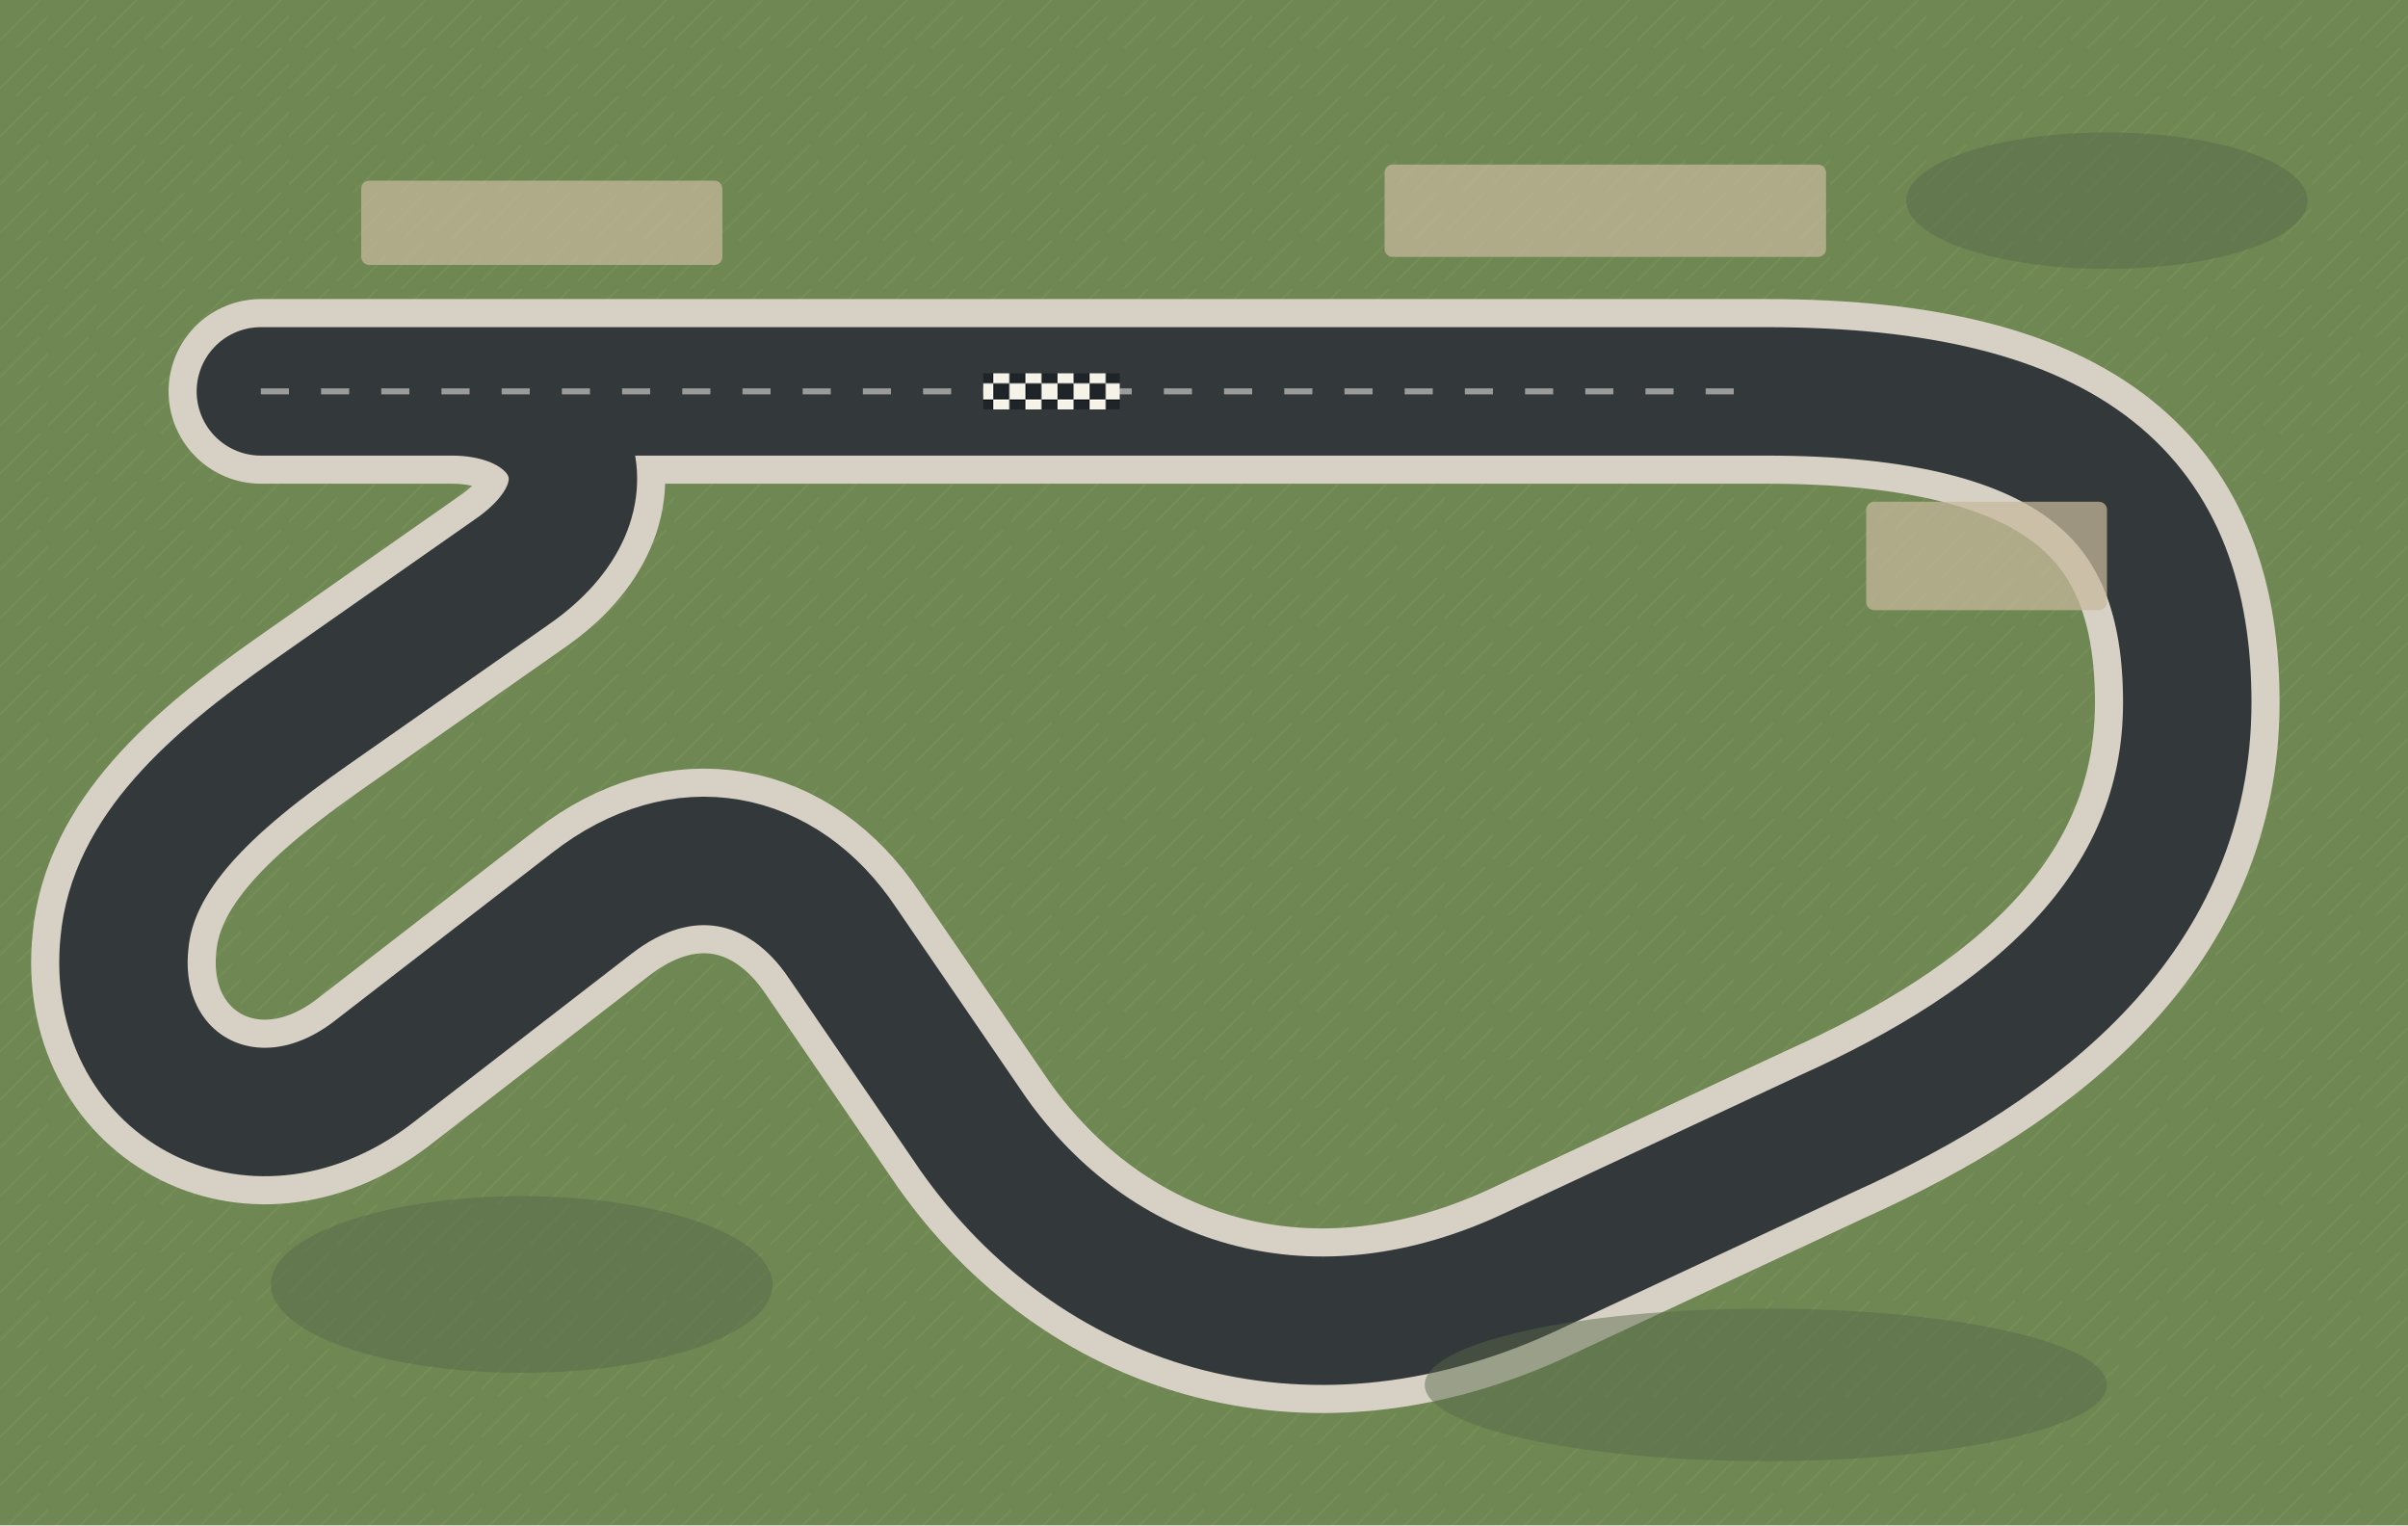
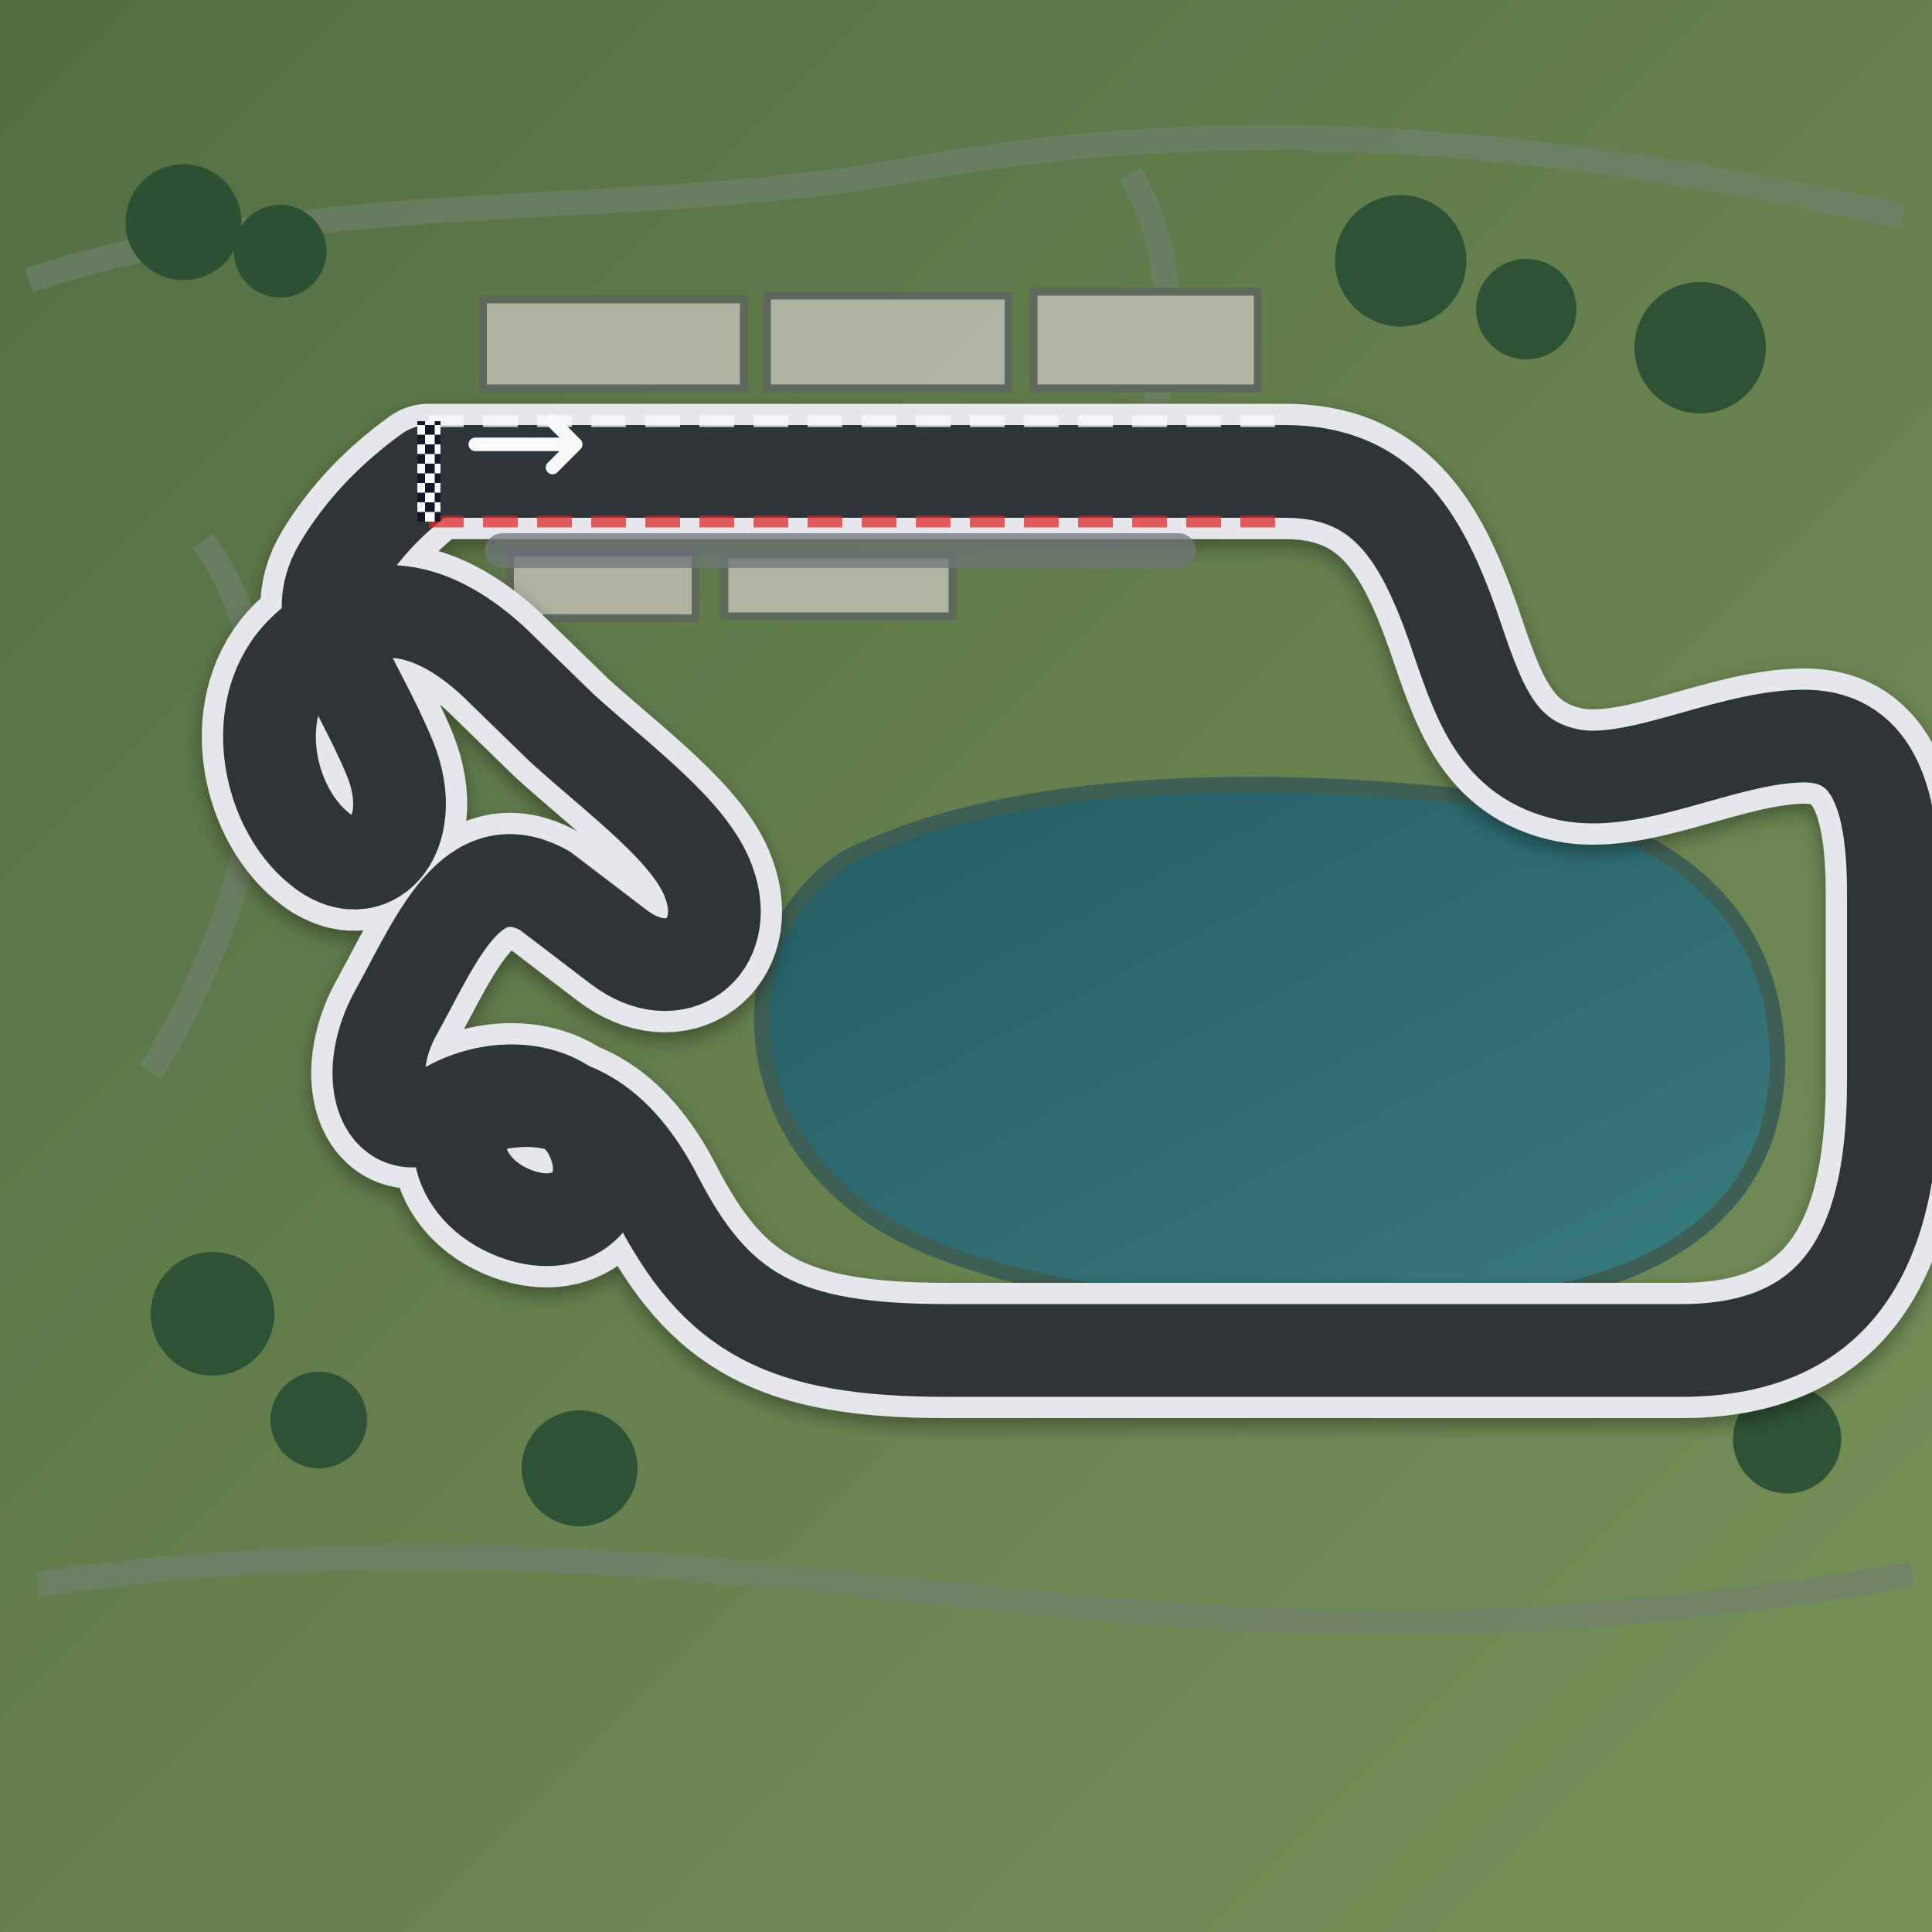
- <svg xmlns="http://www.w3.org/2000/svg" viewBox="0 0 1200 760" role="img" aria-labelledby="title desc">
+ <svg xmlns="http://www.w3.org/2000/svg" viewBox="0 0 1000 1000" role="img" aria-labelledby="title desc">
  <defs>
-     <pattern id="grass" width="24" height="24" patternUnits="userSpaceOnUse">
-       <rect width="24" height="24" fill="#6f8752" />
-       <path d="M0 20L20 0M8 24L24 8" stroke="#819761" stroke-width="1" opacity=".35" />
+     <linearGradient id="grass" x1="0" y1="0" x2="1" y2="1">
+       <stop stop-color="#536f42" />
+       <stop offset="1" stop-color="#78915a" />
+     </linearGradient>
+     <linearGradient id="water" x1="0" y1="0" x2="1" y2="1">
+       <stop stop-color="#245d65" />
+       <stop offset="1" stop-color="#397b7d" />
+     </linearGradient>
+     <pattern id="checker" width="10" height="10" patternUnits="userSpaceOnUse">
+       <rect width="10" height="10" fill="#f8fafc" />
+       <rect width="5" height="5" fill="#111827" />
+       <rect x="5" y="5" width="5" height="5" fill="#111827" />
    </pattern>
-     <pattern id="checker" width="16" height="16" patternUnits="userSpaceOnUse">
-       <rect width="16" height="16" fill="#f5f2e8" />
-       <rect width="8" height="8" fill="#1f2428" />
-       <rect x="8" y="8" width="8" height="8" fill="#1f2428" />
-     </pattern>
+     <filter id="shadow">
+       <feDropShadow dx="0" dy="4" stdDeviation="5" flood-opacity=".35" />
+     </filter>
  </defs>
-   <rect width="1200" height="760" fill="url(#grass)" />
-   <path d="M130 195H880C1035 195 1090 250 1090 350C1090 455 1010 520 910 565L760 635C650 685 545 650 485 565L420 470C390 425 340 415 295 450L185 535C125 580 55 540 62 470C66 425 105 390 155 355L255 285C310 247 285 195 225 195Z" fill="none" stroke="#d6d1c4" stroke-width="92" stroke-linecap="round" stroke-linejoin="round" />
-   <path d="M130 195H880C1035 195 1090 250 1090 350C1090 455 1010 520 910 565L760 635C650 685 545 650 485 565L420 470C390 425 340 415 295 450L185 535C125 580 55 540 62 470C66 425 105 390 155 355L255 285C310 247 285 195 225 195Z" fill="none" stroke="#33383b" stroke-width="64" stroke-linecap="round" stroke-linejoin="round" />
-   <path d="M130 195H880" stroke="#f0efe8" stroke-width="3" stroke-dasharray="14 16" opacity=".55" />
-   <rect x="515" y="161" width="18" height="68" fill="url(#checker)" transform="rotate(90 524 195)" />
-   <g opacity=".72" fill="#c8b99d">
-     <rect x="180" y="90" width="180" height="42" rx="4" />
-     <rect x="690" y="82" width="220" height="46" rx="4" />
-     <rect x="930" y="250" width="120" height="54" rx="4" />
+   <rect width="1000" height="1000" fill="url(#grass)" />
+   <g fill="none" stroke="#71806d" stroke-width="13" opacity=".65">
+     <path d="M15 145C170 95 320 115 470 88S770 65 985 112" />
+     <path d="M20 820C230 790 385 815 540 830S810 845 990 815" />
+     <path d="M105 280C160 355 130 470 78 555" />
+     <path d="M585 90C620 150 600 215 575 285" />
  </g>
-   <g opacity=".48" fill="#56684a">
-     <ellipse cx="260" cy="640" rx="125" ry="44" />
-     <ellipse cx="880" cy="690" rx="170" ry="38" />
-     <ellipse cx="1050" cy="100" rx="100" ry="34" />
+   <path d="M438 444C522 402 657 399 780 415C873 428 921 479 920 552C918 629 856 665 773 674C667 685 538 674 469 640C410 611 384 552 398 499C404 476 418 457 438 444Z" fill="url(#water)" stroke="#3e5f55" stroke-width="8" />
+   <g fill="#b7b7aa" stroke="#60665d" stroke-width="4" opacity=".92">
+     <rect x="250" y="155" width="135" height="46" />
+     <rect x="397" y="153" width="125" height="48" />
+     <rect x="535" y="151" width="116" height="50" />
+     <rect x="264" y="286" width="96" height="34" />
+     <rect x="375" y="287" width="118" height="32" />
  </g>
+   <g fill="#274c31" opacity=".88">
+     <circle cx="95" cy="115" r="30" />
+     <circle cx="145" cy="130" r="24" />
+     <circle cx="725" cy="135" r="34" />
+     <circle cx="790" cy="160" r="26" />
+     <circle cx="880" cy="180" r="34" />
+     <circle cx="110" cy="680" r="32" />
+     <circle cx="165" cy="735" r="25" />
+     <circle cx="300" cy="760" r="30" />
+     <circle cx="925" cy="745" r="28" />
+   </g>
+   <path d="M222 244H665C715 244 735 276 752 324C765 362 774 393 812 401C846 408 892 382 932 381C968 380 980 410 980 462V560C980 651 948 699 870 699H490C405 699 371 680 340 620C319 579 292 565 258 571C229 576 232 613 264 627C296 641 319 619 307 590C295 561 256 558 229 575C199 594 186 558 205 524C226 486 244 440 282 461L320 490C350 513 379 490 367 457C358 431 322 405 291 377L255 342C221 311 188 307 157 337C128 365 138 417 165 439C191 461 218 433 202 393C183 347 158 323 176 293C188 273 204 257 222 244Z" fill="none" stroke="#e5e7eb" stroke-width="70" stroke-linecap="round" stroke-linejoin="round" filter="url(#shadow)" />
+   <path d="M222 244H665C715 244 735 276 752 324C765 362 774 393 812 401C846 408 892 382 932 381C968 380 980 410 980 462V560C980 651 948 699 870 699H490C405 699 371 680 340 620C319 579 292 565 258 571C229 576 232 613 264 627C296 641 319 619 307 590C295 561 256 558 229 575C199 594 186 558 205 524C226 486 244 440 282 461L320 490C350 513 379 490 367 457C358 431 322 405 291 377L255 342C221 311 188 307 157 337C128 365 138 417 165 439C191 461 218 433 202 393C183 347 158 323 176 293C188 273 204 257 222 244Z" fill="none" stroke="#303438" stroke-width="48" stroke-linecap="round" stroke-linejoin="round" />
+   <path d="M222 218H665" stroke="#f8fafc" stroke-width="6" stroke-dasharray="18 10" opacity=".8" />
+   <path d="M222 270H665" stroke="#dc2626" stroke-width="6" stroke-dasharray="18 10" opacity=".72" />
+   <rect x="216" y="218" width="12" height="52" fill="url(#checker)" />
+   <path d="M246 230H298L286 218M298 230L286 242" fill="none" stroke="#f8fafc" stroke-width="7" stroke-linecap="round" stroke-linejoin="round" />
+   <path d="M260 285H610" fill="none" stroke="#70757a" stroke-width="18" stroke-linecap="round" opacity=".75" />
</svg>
